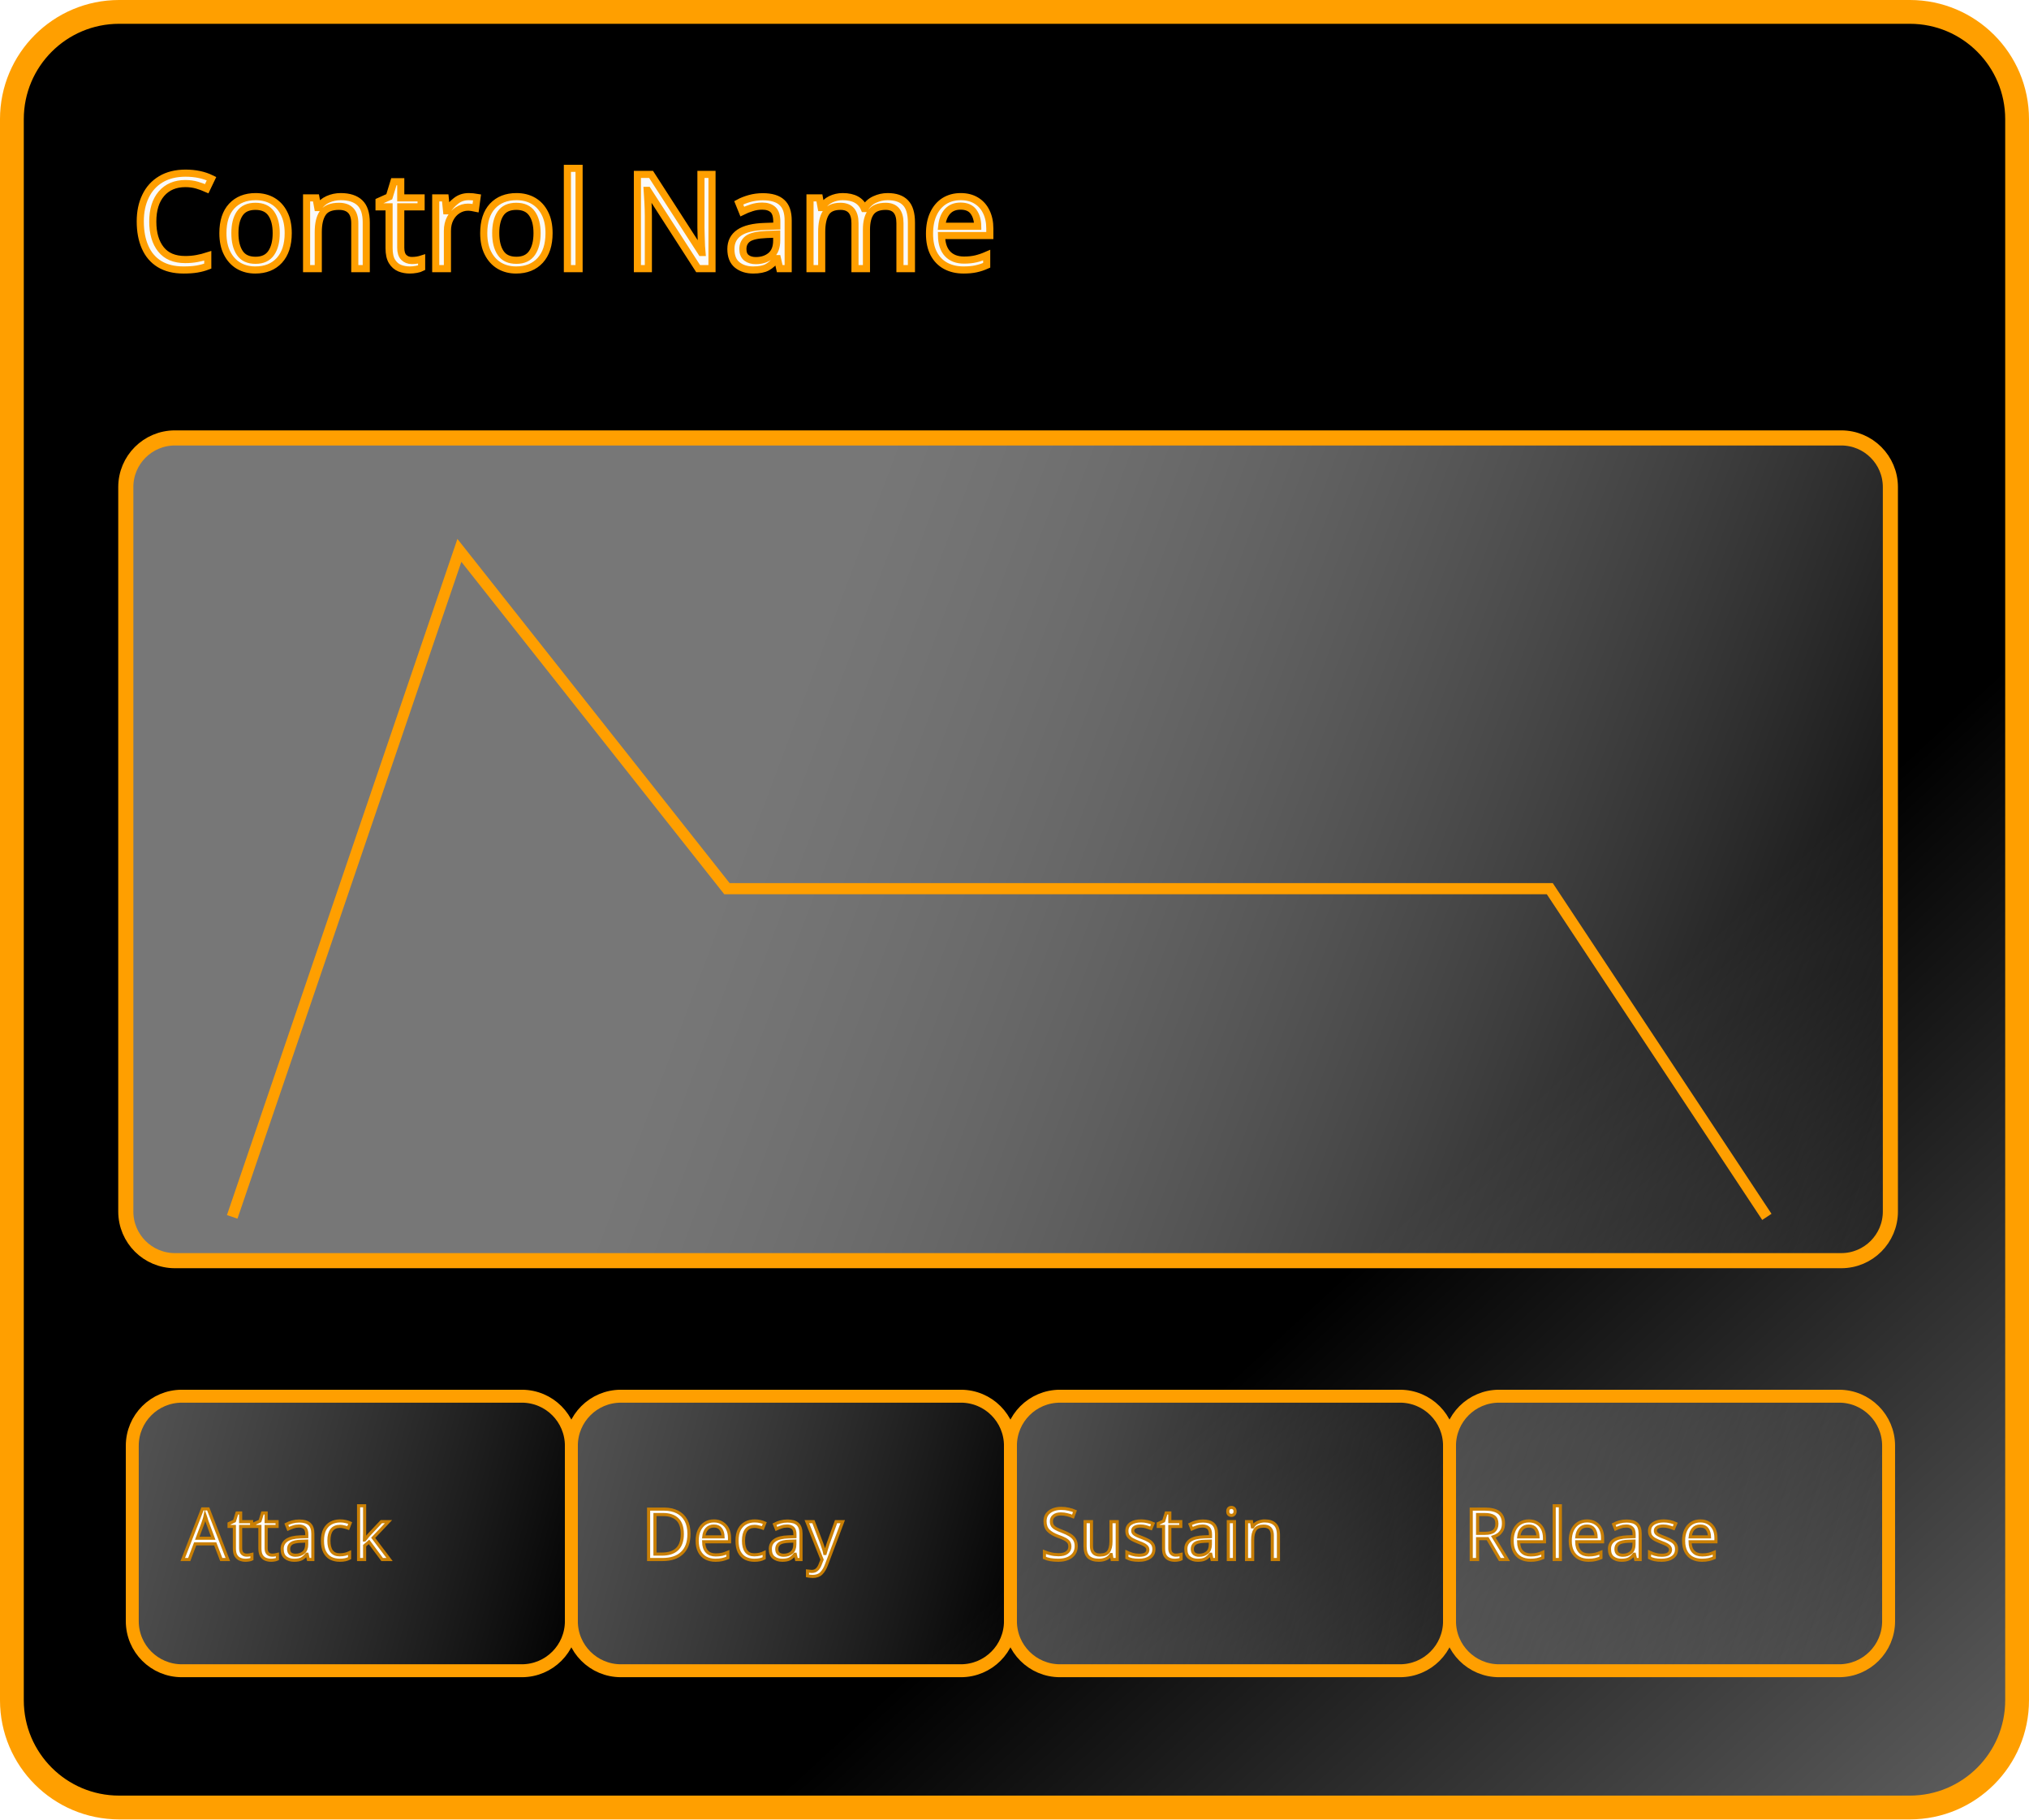
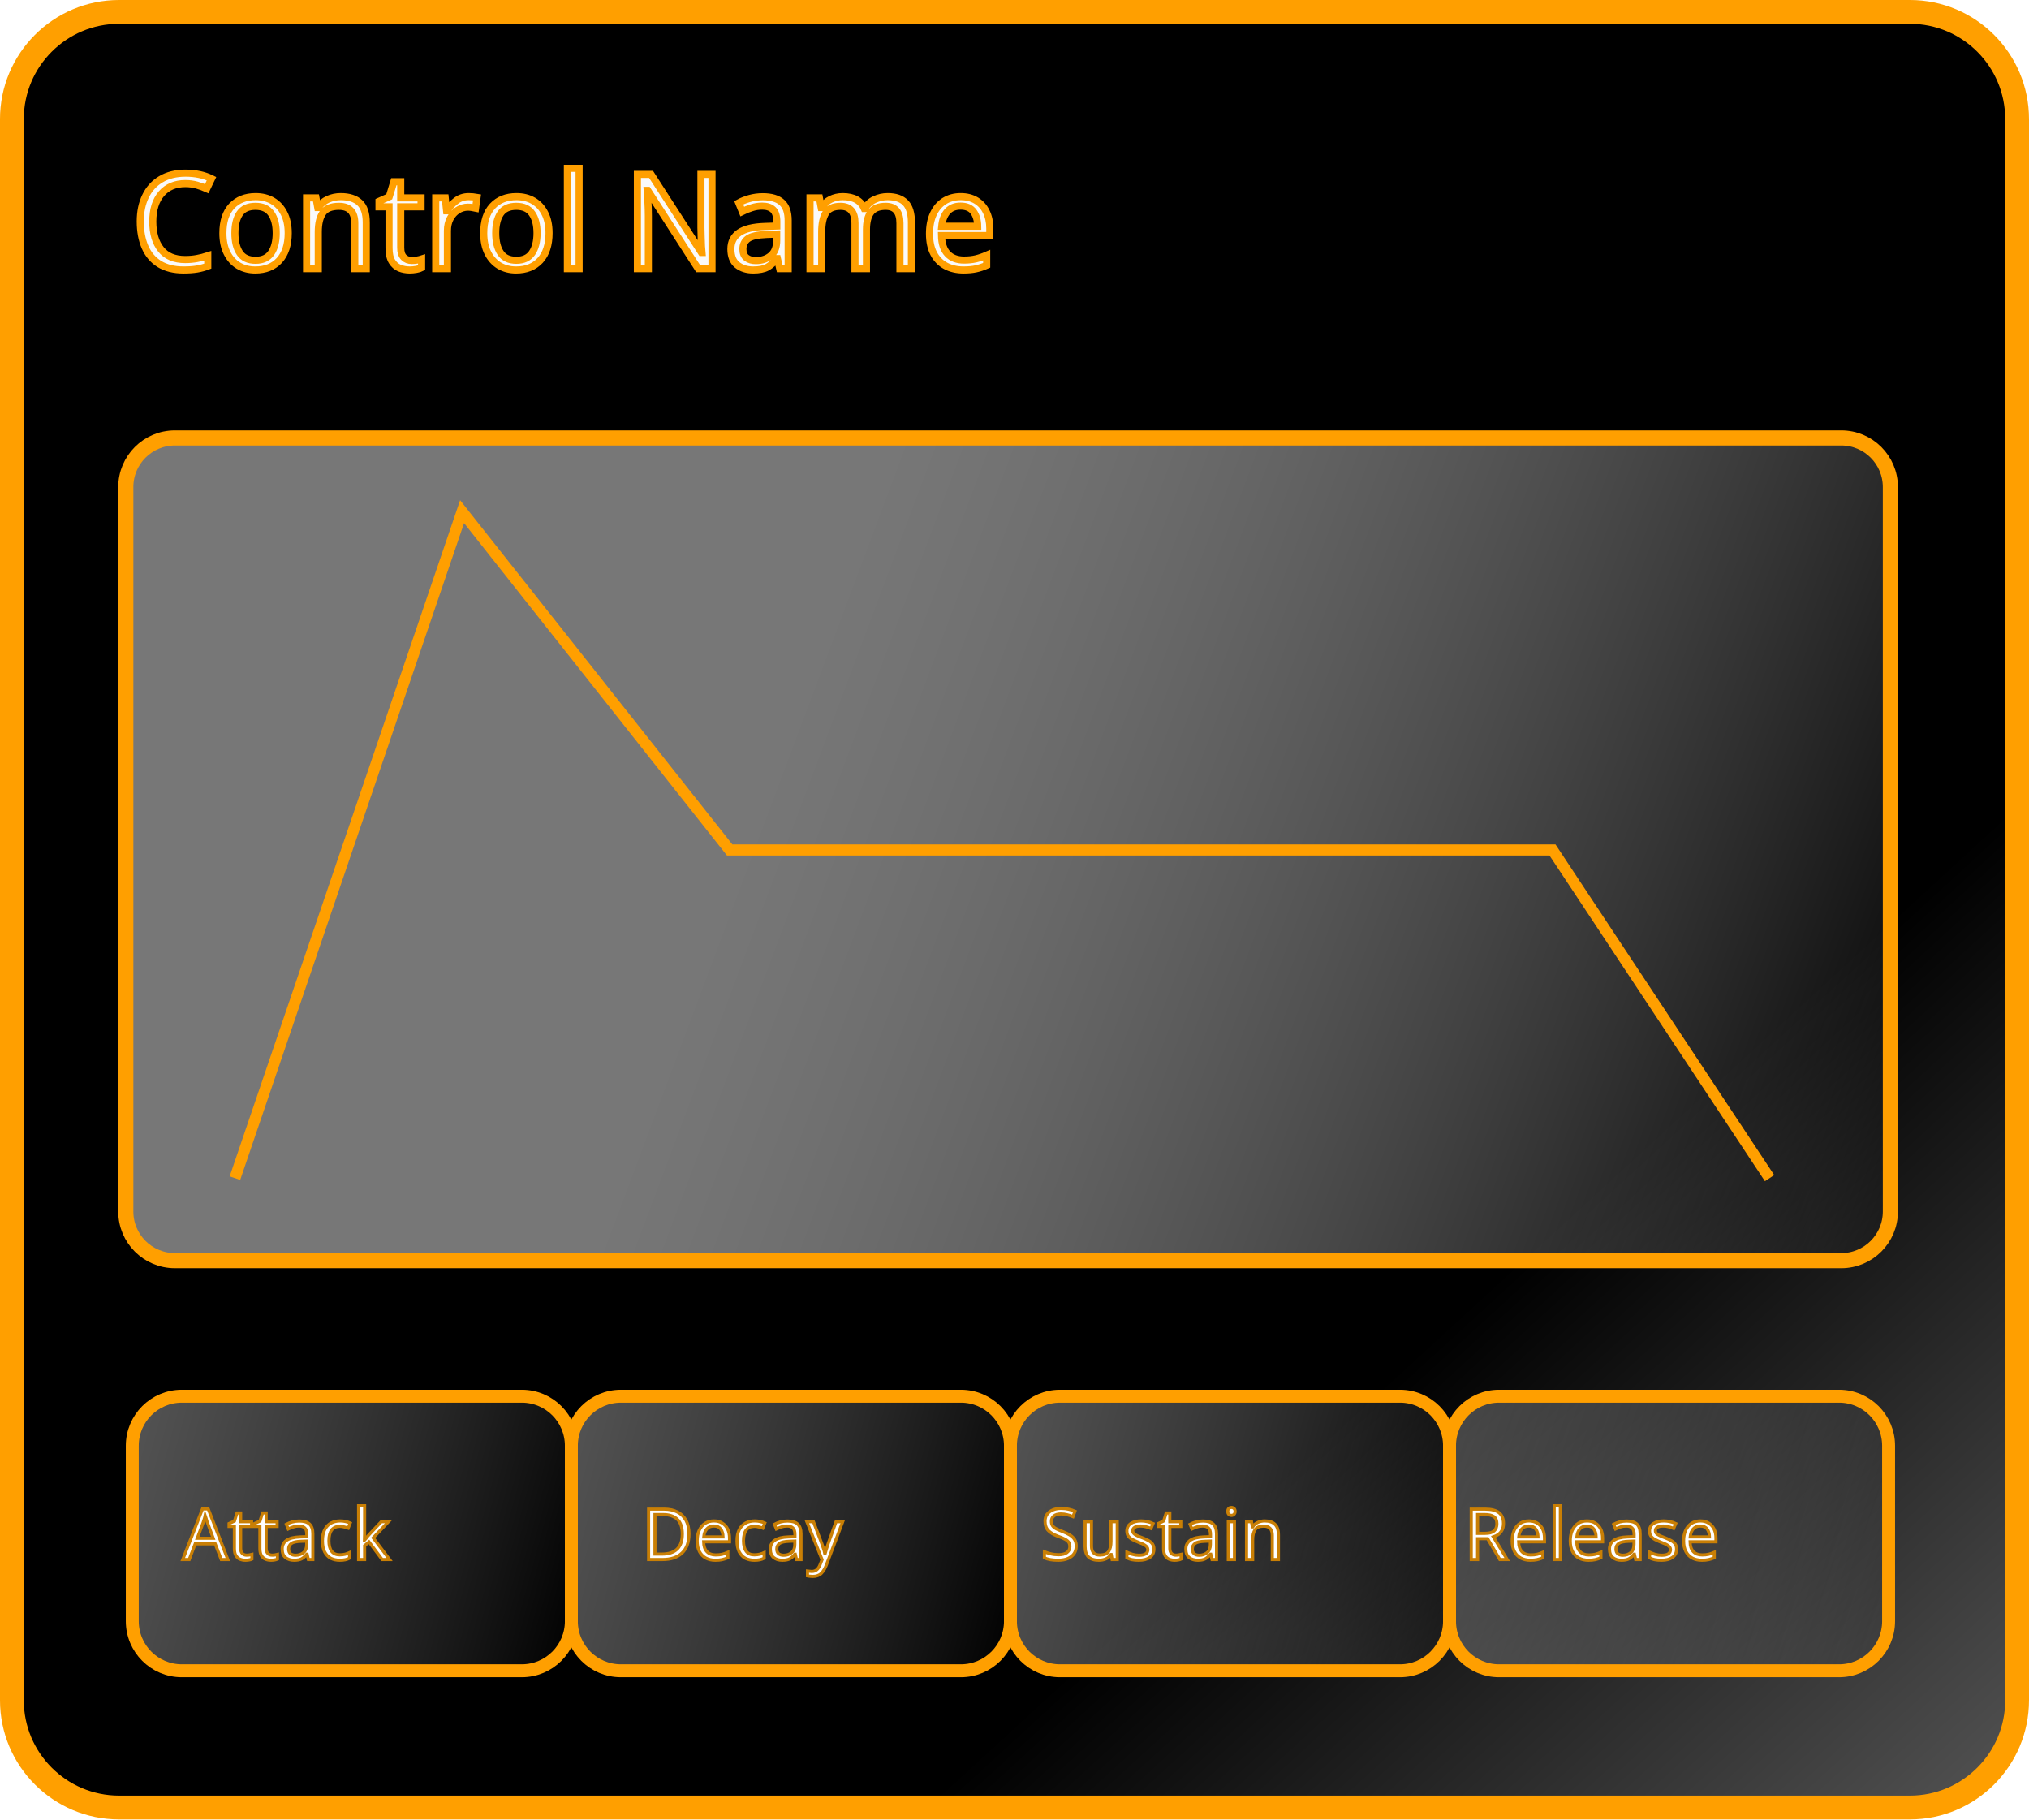
- <svg xmlns="http://www.w3.org/2000/svg" xmlns:xlink="http://www.w3.org/1999/xlink" width="303.838mm" height="272.392mm" viewBox="0 0 303.838 272.392" version="1.1" id="svg3080">
+ <svg xmlns="http://www.w3.org/2000/svg" xmlns:xlink="http://www.w3.org/1999/xlink" height="272.392mm" id="svg3080" version="1.1" viewBox="0 0 303.838 272.392" width="303.838mm">
  <defs id="defs3074">
    <linearGradient id="linearGradient4287-3">
-       <stop style="stop-color:#777777;stop-opacity:1" offset="0" id="stop4283" />
-       <stop style="stop-color:#c6c6c6;stop-opacity:0" offset="1" id="stop4285" />
+       <stop id="stop4283" offset="0" style="stop-color:#777777;stop-opacity:1" />
+       <stop id="stop4285" offset="1" style="stop-color:#c6c6c6;stop-opacity:0" />
    </linearGradient>
-     <linearGradient xlink:href="#linearGradient1482" id="linearGradient1488" x1="129.354" y1="118.096" x2="156.824" y2="156.598" gradientUnits="userSpaceOnUse" gradientTransform="matrix(2.322893,0,0,2.988376,-96.95237,-142.4261)" />
+     <linearGradient gradientTransform="matrix(2.322893,0,0,2.988376,-96.95237,-142.4261)" gradientUnits="userSpaceOnUse" id="linearGradient1488" x1="129.354" x2="156.824" xlink:href="#linearGradient1482" y1="118.096" y2="156.598" />
    <linearGradient id="linearGradient1482">
-       <stop style="stop-color:#000000;stop-opacity:1" offset="0" id="stop1478" />
-       <stop style="stop-color:#616161;stop-opacity:1" offset="1" id="stop1480" />
+       <stop id="stop1478" offset="0" style="stop-color:#000000;stop-opacity:1" />
+       <stop id="stop1480" offset="1" style="stop-color:#616161;stop-opacity:1" />
    </linearGradient>
-     <linearGradient xlink:href="#linearGradient4287-3" id="linearGradient4289" x1="99.755" y1="156.129" x2="272.146" y2="220.741" gradientUnits="userSpaceOnUse" />
-     <linearGradient xlink:href="#linearGradient4287-3" id="linearGradient4325" gradientUnits="userSpaceOnUse" x1="99.755" y1="156.129" x2="272.146" y2="220.741" gradientTransform="matrix(0.727556,0,0,1.007969,-123.3746,59.63546)" />
-     <linearGradient xlink:href="#linearGradient4287-3" id="linearGradient1017" gradientUnits="userSpaceOnUse" gradientTransform="matrix(0.727556,0,0,1.007969,-123.3746,59.63546)" x1="99.755" y1="156.129" x2="272.146" y2="220.741" />
-     <linearGradient xlink:href="#linearGradient4287-3" id="linearGradient1041" gradientUnits="userSpaceOnUse" gradientTransform="matrix(0.727556,0,0,1.007969,-123.3746,59.63546)" x1="99.755" y1="156.129" x2="272.146" y2="220.741" />
-     <linearGradient xlink:href="#linearGradient4287-3" id="linearGradient1065" gradientUnits="userSpaceOnUse" gradientTransform="matrix(0.727556,0,0,1.007969,-123.3746,59.63546)" x1="47.803" y1="115.63" x2="272.146" y2="220.741" />
+     <linearGradient gradientUnits="userSpaceOnUse" id="linearGradient4289" x1="99.755" x2="272.146" xlink:href="#linearGradient4287-3" y1="156.129" y2="220.741" />
+     <linearGradient gradientTransform="matrix(0.727556,0,0,1.007969,-123.3746,59.63546)" gradientUnits="userSpaceOnUse" id="linearGradient4325" x1="99.755" x2="272.146" xlink:href="#linearGradient4287-3" y1="156.129" y2="220.741" />
+     <linearGradient gradientTransform="matrix(0.727556,0,0,1.007969,-123.3746,59.63546)" gradientUnits="userSpaceOnUse" id="linearGradient1017" x1="99.755" x2="272.146" xlink:href="#linearGradient4287-3" y1="156.129" y2="220.741" />
+     <linearGradient gradientTransform="matrix(0.727556,0,0,1.007969,-123.3746,59.63546)" gradientUnits="userSpaceOnUse" id="linearGradient1041" x1="99.755" x2="272.146" xlink:href="#linearGradient4287-3" y1="156.129" y2="220.741" />
+     <linearGradient gradientTransform="matrix(0.727556,0,0,1.007969,-123.3746,59.63546)" gradientUnits="userSpaceOnUse" id="linearGradient1065" x1="47.803" x2="272.146" xlink:href="#linearGradient4287-3" y1="115.63" y2="220.741" />
  </defs>
-   <g id="layer1" transform="translate(10.93401,-31.99992)">
-     <rect style="fill:url(#linearGradient1488);fill-opacity:1;stroke:#ff9f00;stroke-width:3.563;stroke-linejoin:round;stroke-miterlimit:4;stroke-dasharray:none;stroke-opacity:1" id="rect1476" width="300.275" height="268.829" x="-9.153" y="33.781" ry="16.059" />
-     <g id="g979" class="attack">
-       <rect style="fill:url(#linearGradient4325);fill-opacity:1;stroke:#ff9f00;stroke-width:1.937;stroke-linejoin:round;stroke-miterlimit:4;stroke-dasharray:none;stroke-opacity:1" id="rect1476-4-3" width="65.751" height="41.102" x="8.875" y="241.033" ry="7.417" />
-       <text xml:space="preserve" style="font-size:10.583px;line-height:1.25;font-family:'Good Times';-inkscape-font-specification:'Good Times, Normal';fill:#fefefe;fill-opacity:1;stroke:#c97f05;stroke-width:0.465;stroke-miterlimit:4;stroke-dasharray:none;stroke-opacity:1" x="16.435" y="265.484" id="text4330">
-         <tspan id="tspan4328" x="16.435" y="265.484" style="fill:#fefefe;fill-opacity:1;stroke:#c97f05;stroke-width:0.465;stroke-miterlimit:4;stroke-dasharray:none;stroke-opacity:1">Attack</tspan>
+   <g id="layer1">
+     <rect height="268.829" id="rect1476" ry="16.059" style="fill:url(#linearGradient1488);fill-opacity:1;stroke:#ff9f00;stroke-width:3.563;stroke-linejoin:round;stroke-miterlimit:4;stroke-dasharray:none;stroke-opacity:1" width="300.275" x="1.781" y="1.781" />
+     <g class="attack" id="g979" transform="translate(10.93401,-31.99992)">
+       <rect height="41.102" id="rect1476-4-3" ry="7.417" style="fill:url(#linearGradient4325);fill-opacity:1;stroke:#ff9f00;stroke-width:1.937;stroke-linejoin:round;stroke-miterlimit:4;stroke-dasharray:none;stroke-opacity:1" width="65.751" x="8.875" y="241.033" />
+       <text id="text4330" style="font-size:10.583px;line-height:1.25;font-family:'Good Times';-inkscape-font-specification:'Good Times, Normal';fill:#fefefe;fill-opacity:1;stroke:#c97f05;stroke-width:0.465;stroke-miterlimit:4;stroke-dasharray:none;stroke-opacity:1" x="16.435" xml:space="preserve" y="265.484">
+         <tspan id="tspan4328" style="fill:#fefefe;fill-opacity:1;stroke:#c97f05;stroke-width:0.465;stroke-miterlimit:4;stroke-dasharray:none;stroke-opacity:1" x="16.435" y="265.484">Attack</tspan>
      </text>
    </g>
-     <g id="g979-7" transform="translate(65.7511)" class="decay">
-       <rect style="fill:url(#linearGradient1017);fill-opacity:1;stroke:#ff9f00;stroke-width:1.937;stroke-linejoin:round;stroke-miterlimit:4;stroke-dasharray:none;stroke-opacity:1" id="rect1476-4-3-1" width="65.751" height="41.102" x="8.875" y="241.033" ry="7.417" />
-       <text xml:space="preserve" style="font-style:normal;font-variant:normal;font-weight:normal;font-stretch:normal;font-size:10.583px;line-height:1.25;font-family:'Good Times';-inkscape-font-specification:'Good Times, Normal';font-variant-ligatures:normal;font-variant-caps:normal;font-variant-numeric:normal;font-variant-east-asian:normal;fill:#fefefe;fill-opacity:1;stroke:#c97f05;stroke-width:0.465;stroke-miterlimit:4;stroke-dasharray:none;stroke-opacity:1" x="19.409" y="265.484" id="text4330-4">
+     <g class="decay" id="g979-7" transform="translate(76.6851,-31.9999)">
+       <rect height="41.102" id="rect1476-4-3-1" ry="7.417" style="fill:url(#linearGradient1017);fill-opacity:1;stroke:#ff9f00;stroke-width:1.937;stroke-linejoin:round;stroke-miterlimit:4;stroke-dasharray:none;stroke-opacity:1" width="65.751" x="8.875" y="241.033" />
+       <text id="text4330-4" style="font-style:normal;font-variant:normal;font-weight:normal;font-stretch:normal;font-size:10.583px;line-height:1.25;font-family:'Good Times';-inkscape-font-specification:'Good Times, Normal';font-variant-ligatures:normal;font-variant-caps:normal;font-variant-numeric:normal;font-variant-east-asian:normal;fill:#fefefe;fill-opacity:1;stroke:#c97f05;stroke-width:0.465;stroke-miterlimit:4;stroke-dasharray:none;stroke-opacity:1" x="19.409" xml:space="preserve" y="265.484">
        <tspan id="tspan1071" x="19.409" y="265.484">Decay</tspan>
      </text>
    </g>
-     <g id="g979-1" transform="translate(131.5022)" class="sustain">
-       <rect style="fill:url(#linearGradient1041);fill-opacity:1;stroke:#ff9f00;stroke-width:1.937;stroke-linejoin:round;stroke-miterlimit:4;stroke-dasharray:none;stroke-opacity:1" id="rect1476-4-3-4" width="65.751" height="41.102" x="8.875" y="241.033" ry="7.417" />
-       <text xml:space="preserve" style="font-style:normal;font-variant:normal;font-weight:normal;font-stretch:normal;font-size:10.583px;line-height:1.25;font-family:'Good Times';-inkscape-font-specification:'Good Times, Normal';font-variant-ligatures:normal;font-variant-caps:normal;font-variant-numeric:normal;font-variant-east-asian:normal;fill:#fefefe;fill-opacity:1;stroke:#c97f05;stroke-width:0.465;stroke-miterlimit:4;stroke-dasharray:none;stroke-opacity:1" x="13.413" y="265.484" id="text4330-3">
+     <g class="sustain" id="g979-1" transform="translate(142.436,-31.9999)">
+       <rect height="41.102" id="rect1476-4-3-4" ry="7.417" style="fill:url(#linearGradient1041);fill-opacity:1;stroke:#ff9f00;stroke-width:1.937;stroke-linejoin:round;stroke-miterlimit:4;stroke-dasharray:none;stroke-opacity:1" width="65.751" x="8.875" y="241.033" />
+       <text id="text4330-3" style="font-style:normal;font-variant:normal;font-weight:normal;font-stretch:normal;font-size:10.583px;line-height:1.25;font-family:'Good Times';-inkscape-font-specification:'Good Times, Normal';font-variant-ligatures:normal;font-variant-caps:normal;font-variant-numeric:normal;font-variant-east-asian:normal;fill:#fefefe;fill-opacity:1;stroke:#c97f05;stroke-width:0.465;stroke-miterlimit:4;stroke-dasharray:none;stroke-opacity:1" x="13.413" xml:space="preserve" y="265.484">
        <tspan id="tspan1073" x="13.413" y="265.484">Sustain</tspan>
      </text>
    </g>
-     <g id="g979-0" transform="translate(197.2533)" class="release">
-       <rect style="fill:url(#linearGradient1065);fill-opacity:1;stroke:#ff9f00;stroke-width:1.937;stroke-linejoin:round;stroke-miterlimit:4;stroke-dasharray:none;stroke-opacity:1" id="rect1476-4-3-18" width="65.751" height="41.102" x="8.875" y="241.033" ry="7.417" />
-       <text xml:space="preserve" style="font-style:normal;font-variant:normal;font-weight:normal;font-stretch:normal;font-size:10.583px;line-height:1.25;font-family:'Good Times';-inkscape-font-specification:'Good Times, Normal';font-variant-ligatures:normal;font-variant-caps:normal;font-variant-numeric:normal;font-variant-east-asian:normal;fill:#fefefe;fill-opacity:1;stroke:#c97f05;stroke-width:0.465;stroke-miterlimit:4;stroke-dasharray:none;stroke-opacity:1" x="11.093" y="265.484" id="text4330-7">
+     <g class="release" id="g979-0" transform="translate(208.187,-31.9999)">
+       <rect height="41.102" id="rect1476-4-3-18" ry="7.417" style="fill:url(#linearGradient1065);fill-opacity:1;stroke:#ff9f00;stroke-width:1.937;stroke-linejoin:round;stroke-miterlimit:4;stroke-dasharray:none;stroke-opacity:1" width="65.751" x="8.875" y="241.033" />
+       <text id="text4330-7" style="font-style:normal;font-variant:normal;font-weight:normal;font-stretch:normal;font-size:10.583px;line-height:1.25;font-family:'Good Times';-inkscape-font-specification:'Good Times, Normal';font-variant-ligatures:normal;font-variant-caps:normal;font-variant-numeric:normal;font-variant-east-asian:normal;fill:#fefefe;fill-opacity:1;stroke:#c97f05;stroke-width:0.465;stroke-miterlimit:4;stroke-dasharray:none;stroke-opacity:1" x="11.093" xml:space="preserve" y="265.484">
        <tspan id="tspan1075" x="11.093" y="265.484">Release</tspan>
      </text>
    </g>
-     <text xml:space="preserve" style="font-style:normal;font-variant:normal;font-weight:normal;font-stretch:normal;font-size:19.756px;line-height:1.25;font-family:'Good Times';-inkscape-font-specification:'Good Times, Normal';font-variant-ligatures:normal;font-variant-caps:normal;font-variant-numeric:normal;font-variant-east-asian:normal;fill:#fafafa;fill-opacity:1;stroke:#ff9f00;stroke-width:1.065;stroke-miterlimit:4;stroke-dasharray:none;stroke-opacity:1" x="8.867" y="72.218" id="text2240" class="controlName">
-       <tspan id="tspan2238" x="8.867" y="72.218" style="font-style:normal;font-variant:normal;font-weight:normal;font-stretch:normal;font-size:19.756px;font-family:'Good Times';-inkscape-font-specification:'Good Times, Normal';font-variant-ligatures:normal;font-variant-caps:normal;font-variant-numeric:normal;font-variant-east-asian:normal;fill:#fafafa;fill-opacity:1;stroke:#ff9f00;stroke-width:1.065;stroke-miterlimit:4;stroke-dasharray:none;stroke-opacity:1">Control Name</tspan>
+     <text class="controlName" id="text2240" style="font-style:normal;font-variant:normal;font-weight:normal;font-stretch:normal;font-size:19.756px;line-height:1.25;font-family:'Good Times';-inkscape-font-specification:'Good Times, Normal';font-variant-ligatures:normal;font-variant-caps:normal;font-variant-numeric:normal;font-variant-east-asian:normal;fill:#fafafa;fill-opacity:1;stroke:#ff9f00;stroke-width:1.065;stroke-miterlimit:4;stroke-dasharray:none;stroke-opacity:1" x="19.801" xml:space="preserve" y="40.218">
+       <tspan id="tspan2238" style="font-style:normal;font-variant:normal;font-weight:normal;font-stretch:normal;font-size:19.756px;font-family:'Good Times';-inkscape-font-specification:'Good Times, Normal';font-variant-ligatures:normal;font-variant-caps:normal;font-variant-numeric:normal;font-variant-east-asian:normal;fill:#fafafa;fill-opacity:1;stroke:#ff9f00;stroke-width:1.065;stroke-miterlimit:4;stroke-dasharray:none;stroke-opacity:1" x="19.801" y="40.218">Control Name</tspan>
    </text>
    <g id="g1870">
-       <rect style="fill:url(#linearGradient4289);fill-opacity:1;stroke:#ff9f00;stroke-width:2.262;stroke-linejoin:round;stroke-miterlimit:4;stroke-dasharray:none;stroke-opacity:1" id="rect1476-4" width="264.242" height="123.176" x="7.904" y="97.565" ry="7.358" class="pathAxes" />
-       <path style="fill:none;stroke:#ff9f00;stroke-width:1.665;stroke-linecap:butt;stroke-linejoin:miter;stroke-miterlimit:4;stroke-dasharray:none;stroke-opacity:1" d="m 23.84,214.184 34.018,-99.786 40.065,50.649 H 221.143 l 32.506,49.137" id="path1866" class="envelopePath" />
+       <rect class="pathAxes" height="123.176" id="rect1476-4" ry="7.358" style="fill:url(#linearGradient4289);fill-opacity:1;stroke:#ff9f00;stroke-width:2.262;stroke-linejoin:round;stroke-miterlimit:4;stroke-dasharray:none;stroke-opacity:1" width="264.242" x="18.838" y="65.565" />
+       <path class="envelopePath" d="M 35.179,176.387 69.197,76.601 109.262,127.25 h 123.22 l 32.506,49.137" id="path1866" style="fill:none;stroke:#ff9f00;stroke-width:1.665;stroke-linecap:butt;stroke-linejoin:miter;stroke-miterlimit:4;stroke-dasharray:none;stroke-opacity:1" />
    </g>
  </g>
</svg>
